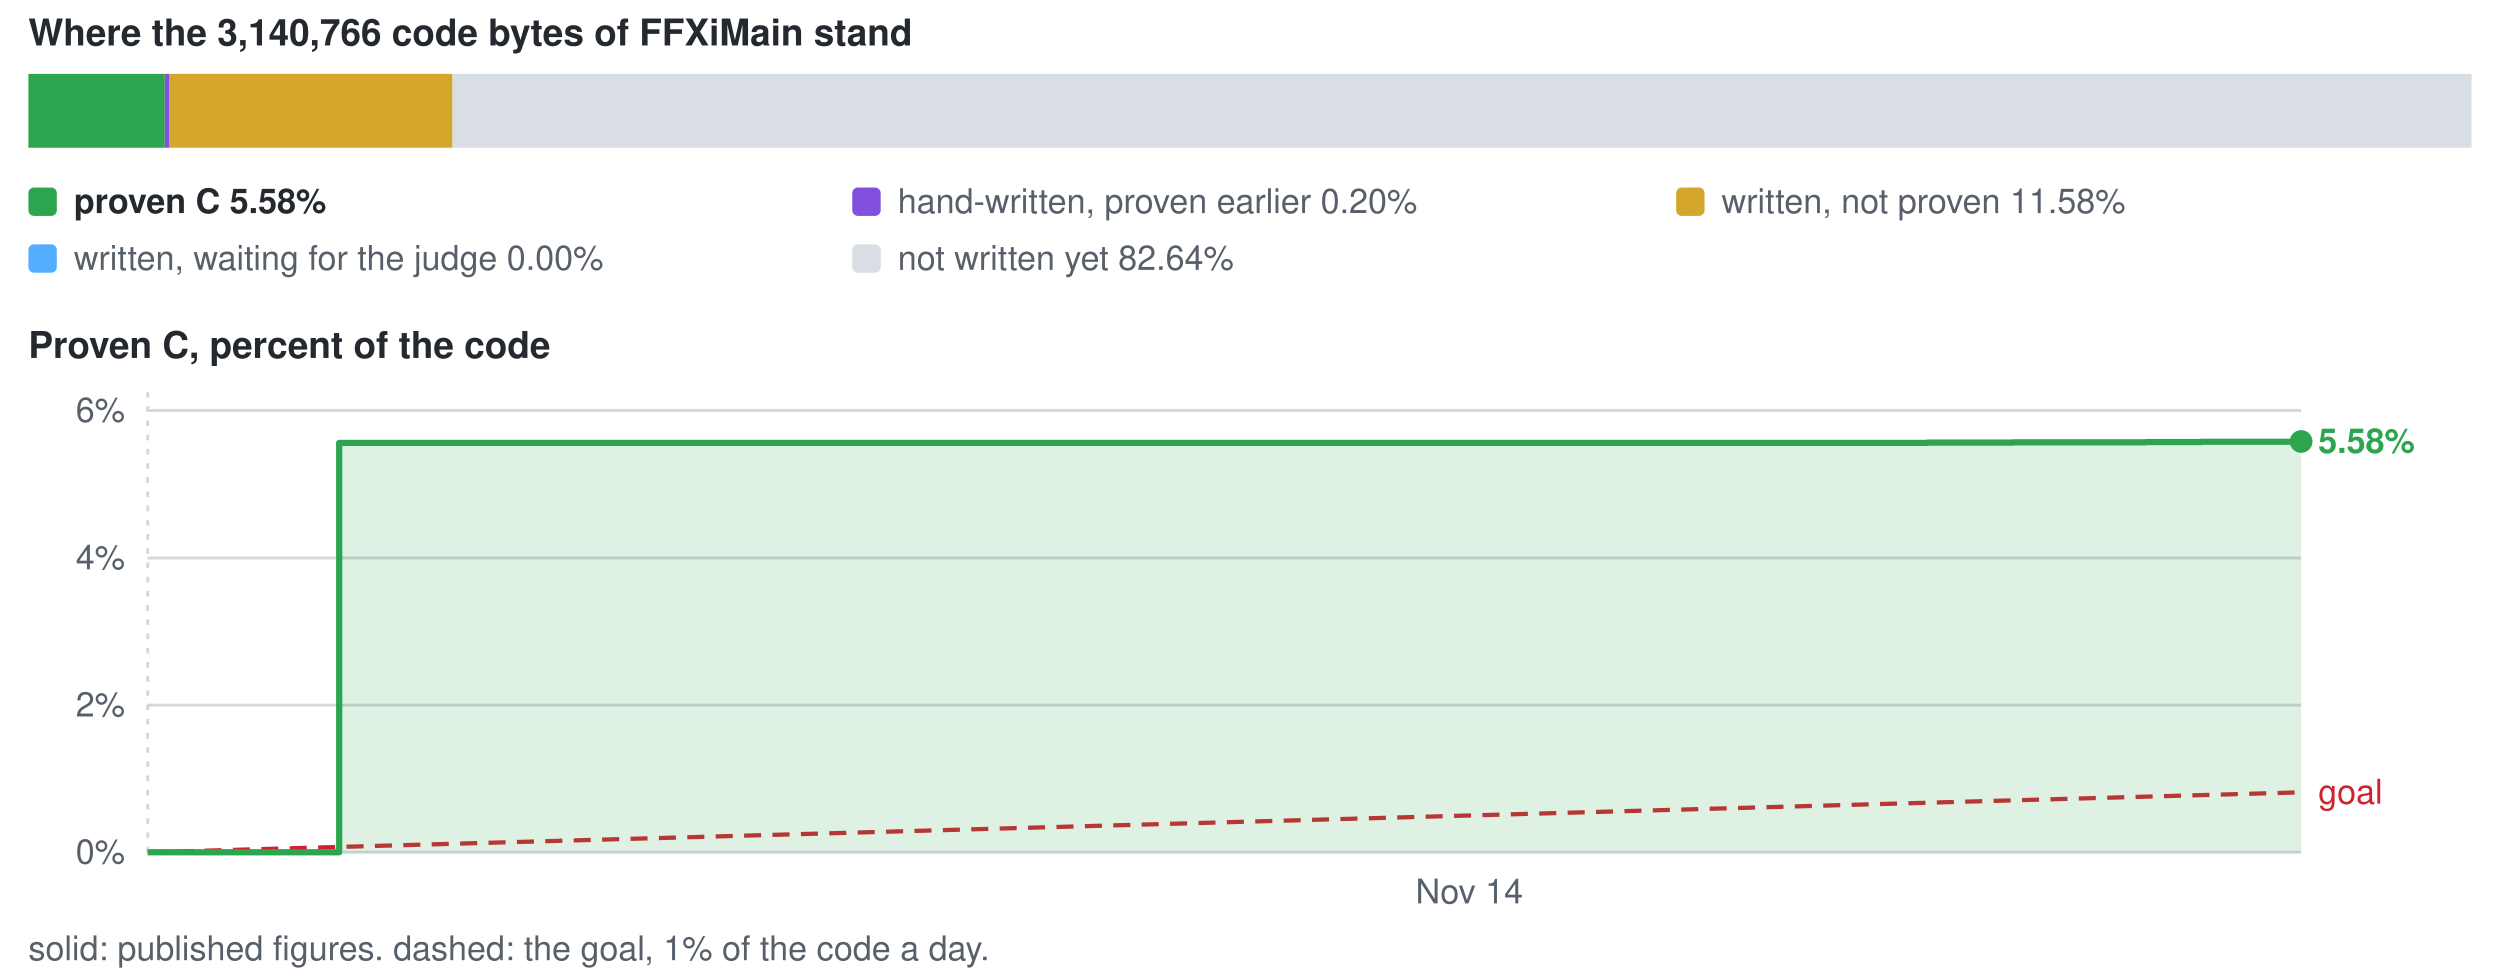
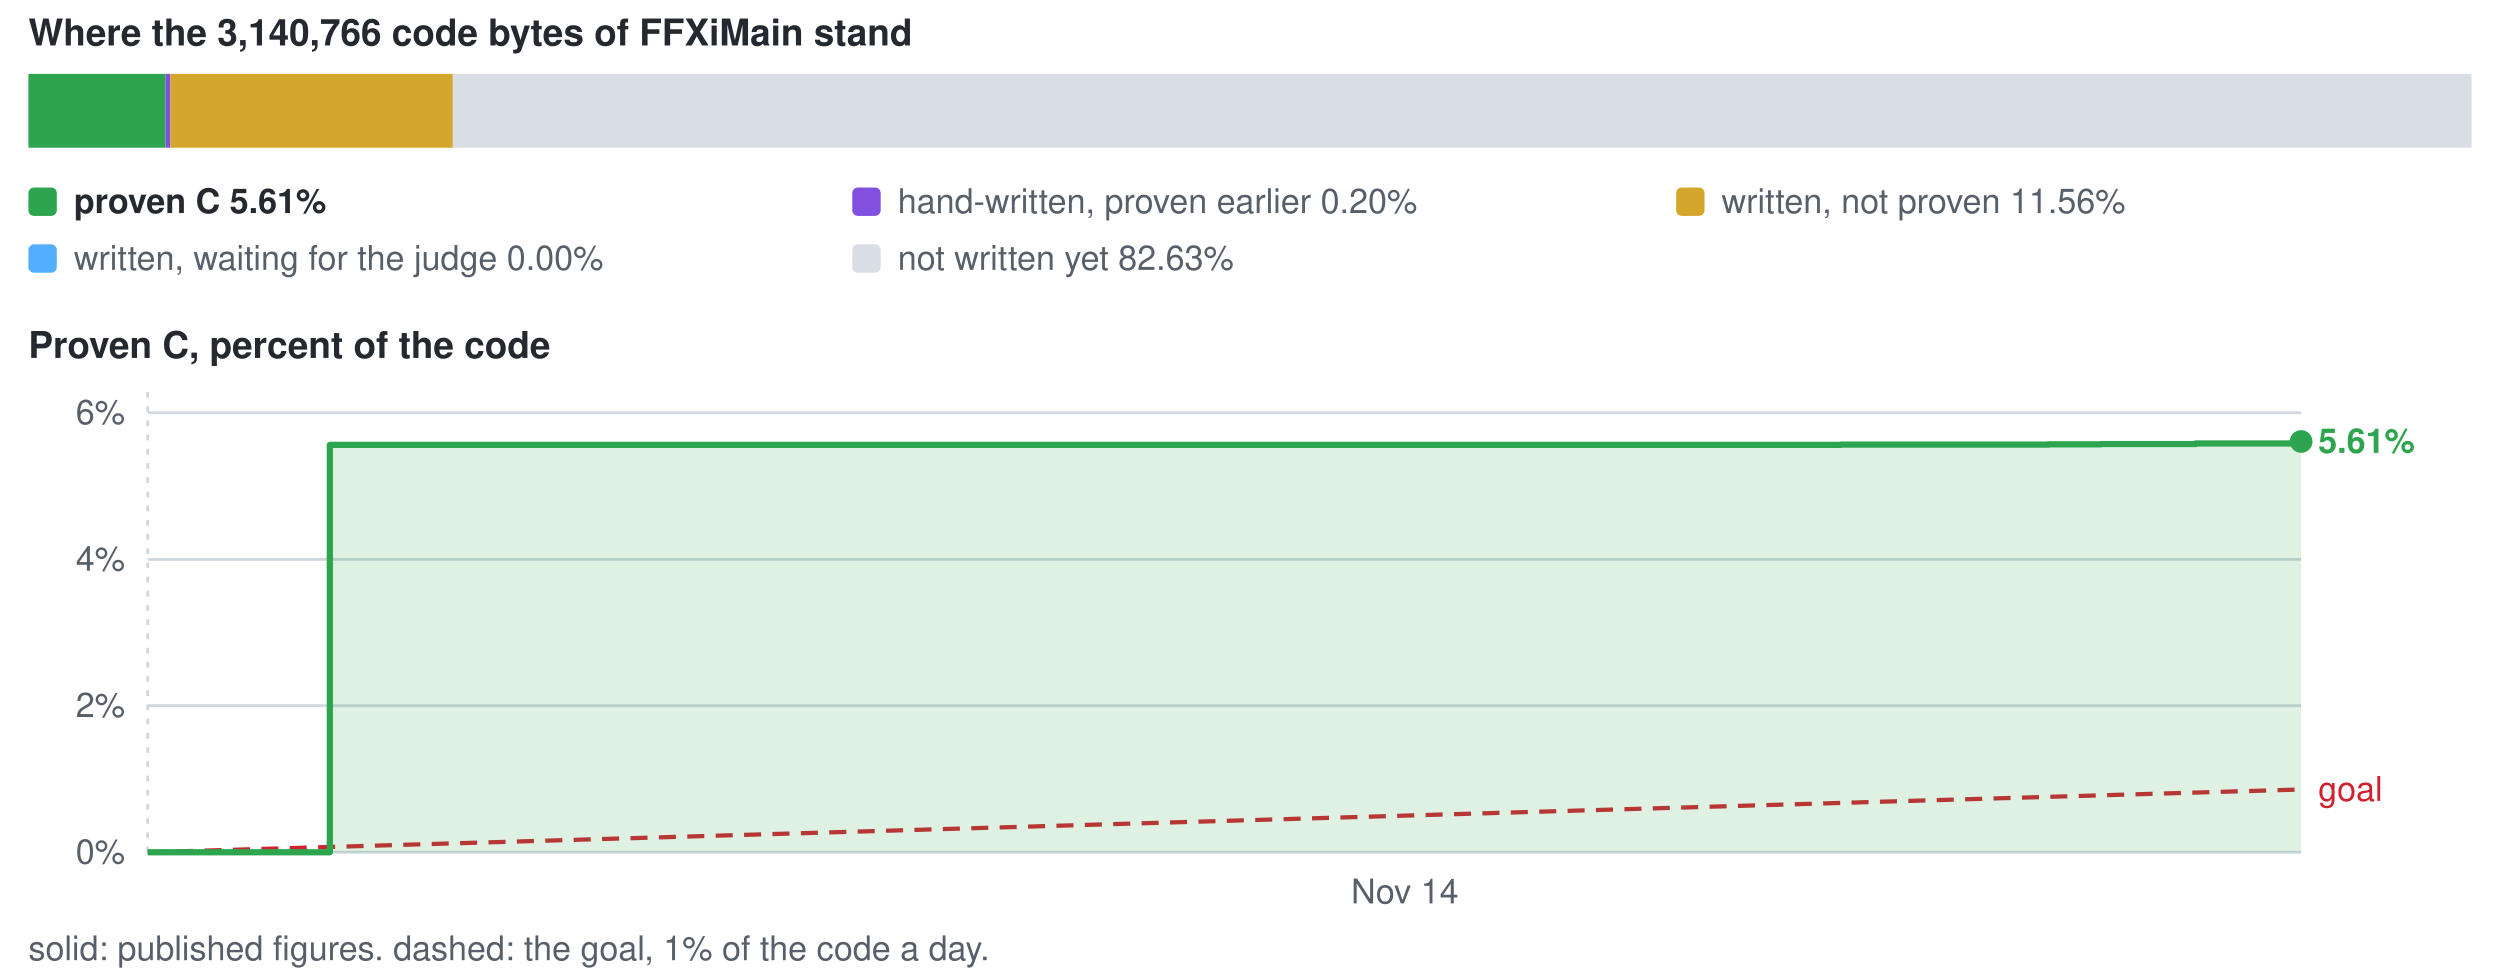
<svg xmlns="http://www.w3.org/2000/svg" viewBox="0 0 880 344" width="880" height="344" role="img" aria-label="conversion progress">
  <style>text{font-family:-apple-system,BlinkMacSystemFont,'Segoe UI',Helvetica,Arial,sans-serif;font-size:12px;fill:#57606a}.s{fill:#24292f;font-weight:600}.b{font-size:13px}</style>
  <text x="10" y="16" class="s b">Where the 3,140,766 code bytes of FFXiMain stand</text>
-   <rect x="10.0" y="26" width="48.0" height="26" fill="#2da44e" />
-   <rect x="58.0" y="26" width="1.7" height="26" fill="#8250df" />
-   <rect x="59.7" y="26" width="99.6" height="26" fill="#d4a72c" />
-   <rect x="159.3" y="26" width="710.7" height="26" fill="#d8dee4" />
+   <rect x="10.0" y="26" width="48.3" height="26" fill="#2da44e" />
+   <rect x="58.3" y="26" width="1.7" height="26" fill="#8250df" />
+   <rect x="60.0" y="26" width="99.4" height="26" fill="#d4a72c" />
+   <rect x="159.4" y="26" width="710.6" height="26" fill="#d8dee4" />
  <rect x="10" y="66" width="10" height="10" rx="2" fill="#2da44e" />
-   <text x="26" y="75" class="s">proven C 5.58%</text>
+   <text x="26" y="75" class="s">proven C 5.61%</text>
  <rect x="300" y="66" width="10" height="10" rx="2" fill="#8250df" />
  <text x="316" y="75">hand-written, proven earlier 0.20%</text>
  <rect x="590" y="66" width="10" height="10" rx="2" fill="#d4a72c" />
-   <text x="606" y="75">written, not proven 11.58%</text>
+   <text x="606" y="75">written, not proven 11.56%</text>
  <rect x="10" y="86" width="10" height="10" rx="2" fill="#54aeff" />
  <text x="26" y="95">written, waiting for the judge 0.00%</text>
  <rect x="300" y="86" width="10" height="10" rx="2" fill="#d8dee4" />
-   <text x="316" y="95">not written yet 82.64%</text>
+   <text x="316" y="95">not written yet 82.63%</text>
  <text x="10" y="126" class="s b">Proven C, percent of the code</text>
  <line x1="52" y1="300.0" x2="810" y2="300.0" stroke="#d0d7de" stroke-width="1" />
  <text x="44" y="304.0" text-anchor="end">0%</text>
-   <line x1="52" y1="248.2" x2="810" y2="248.2" stroke="#d0d7de" stroke-width="1" />
-   <text x="44" y="252.2" text-anchor="end">2%</text>
-   <line x1="52" y1="196.4" x2="810" y2="196.4" stroke="#d0d7de" stroke-width="1" />
-   <text x="44" y="200.4" text-anchor="end">4%</text>
-   <line x1="52" y1="144.5" x2="810" y2="144.5" stroke="#d0d7de" stroke-width="1" />
-   <text x="44" y="148.5" text-anchor="end">6%</text>
+   <line x1="52" y1="248.4" x2="810" y2="248.4" stroke="#d0d7de" stroke-width="1" />
+   <text x="44" y="252.4" text-anchor="end">2%</text>
+   <line x1="52" y1="196.9" x2="810" y2="196.9" stroke="#d0d7de" stroke-width="1" />
+   <text x="44" y="200.9" text-anchor="end">4%</text>
+   <line x1="52" y1="145.3" x2="810" y2="145.3" stroke="#d0d7de" stroke-width="1" />
+   <text x="44" y="149.3" text-anchor="end">6%</text>
  <line x1="52.0" y1="138" x2="52.0" y2="300" stroke="#d0d7de" stroke-width="1" stroke-dasharray="2 3" />
-   <text x="517.2" y="318" text-anchor="middle">Nov 14</text>
-   <line x1="52.0" y1="300.0" x2="810.0" y2="278.9" stroke="#cf222e" stroke-width="1.5" stroke-dasharray="6 4" />
-   <text x="816.0" y="282.9" style="fill:#cf222e">goal</text>
-   <path d="M52.0 300.0 H119.4 V155.9 H650.8 V155.9 H678.5 V155.8 H708.7 V155.7 H755.4 V155.6 H774.9 V155.5 H810.0 V155.4 V300.0 H52.0 Z" fill="#2da44e" fill-opacity="0.16" />
-   <path d="M52.0 300.0 H119.4 V155.9 H650.8 V155.9 H678.5 V155.8 H708.7 V155.7 H755.4 V155.6 H774.9 V155.5 H810.0 V155.4" fill="none" stroke="#2da44e" stroke-width="2.2" stroke-linejoin="round" />
+   <text x="494.5" y="318" text-anchor="middle">Nov 14</text>
+   <line x1="52.0" y1="300.0" x2="810.0" y2="277.9" stroke="#cf222e" stroke-width="1.5" stroke-dasharray="6 4" />
+   <text x="816.0" y="281.9" style="fill:#cf222e">goal</text>
+   <path d="M52.0 300.0 H116.1 V156.6 H621.5 V156.6 H647.9 V156.5 H676.6 V156.5 H721.0 V156.4 H739.5 V156.3 H772.9 V156.1 H810.0 V155.4 V300.0 H52.0 Z" fill="#2da44e" fill-opacity="0.16" />
+   <path d="M52.0 300.0 H116.1 V156.6 H621.5 V156.6 H647.9 V156.5 H676.6 V156.5 H721.0 V156.4 H739.5 V156.3 H772.9 V156.1 H810.0 V155.4" fill="none" stroke="#2da44e" stroke-width="2.2" stroke-linejoin="round" />
  <circle cx="810.0" cy="155.4" r="4" fill="#2da44e" />
-   <text x="816.0" y="159.4" class="s" style="fill:#2da44e">5.58%</text>
+   <text x="816.0" y="159.4" class="s" style="fill:#2da44e">5.61%</text>
  <text x="10" y="338">solid: published figures. dashed: the goal, 1% of the code a day.</text>
</svg>
